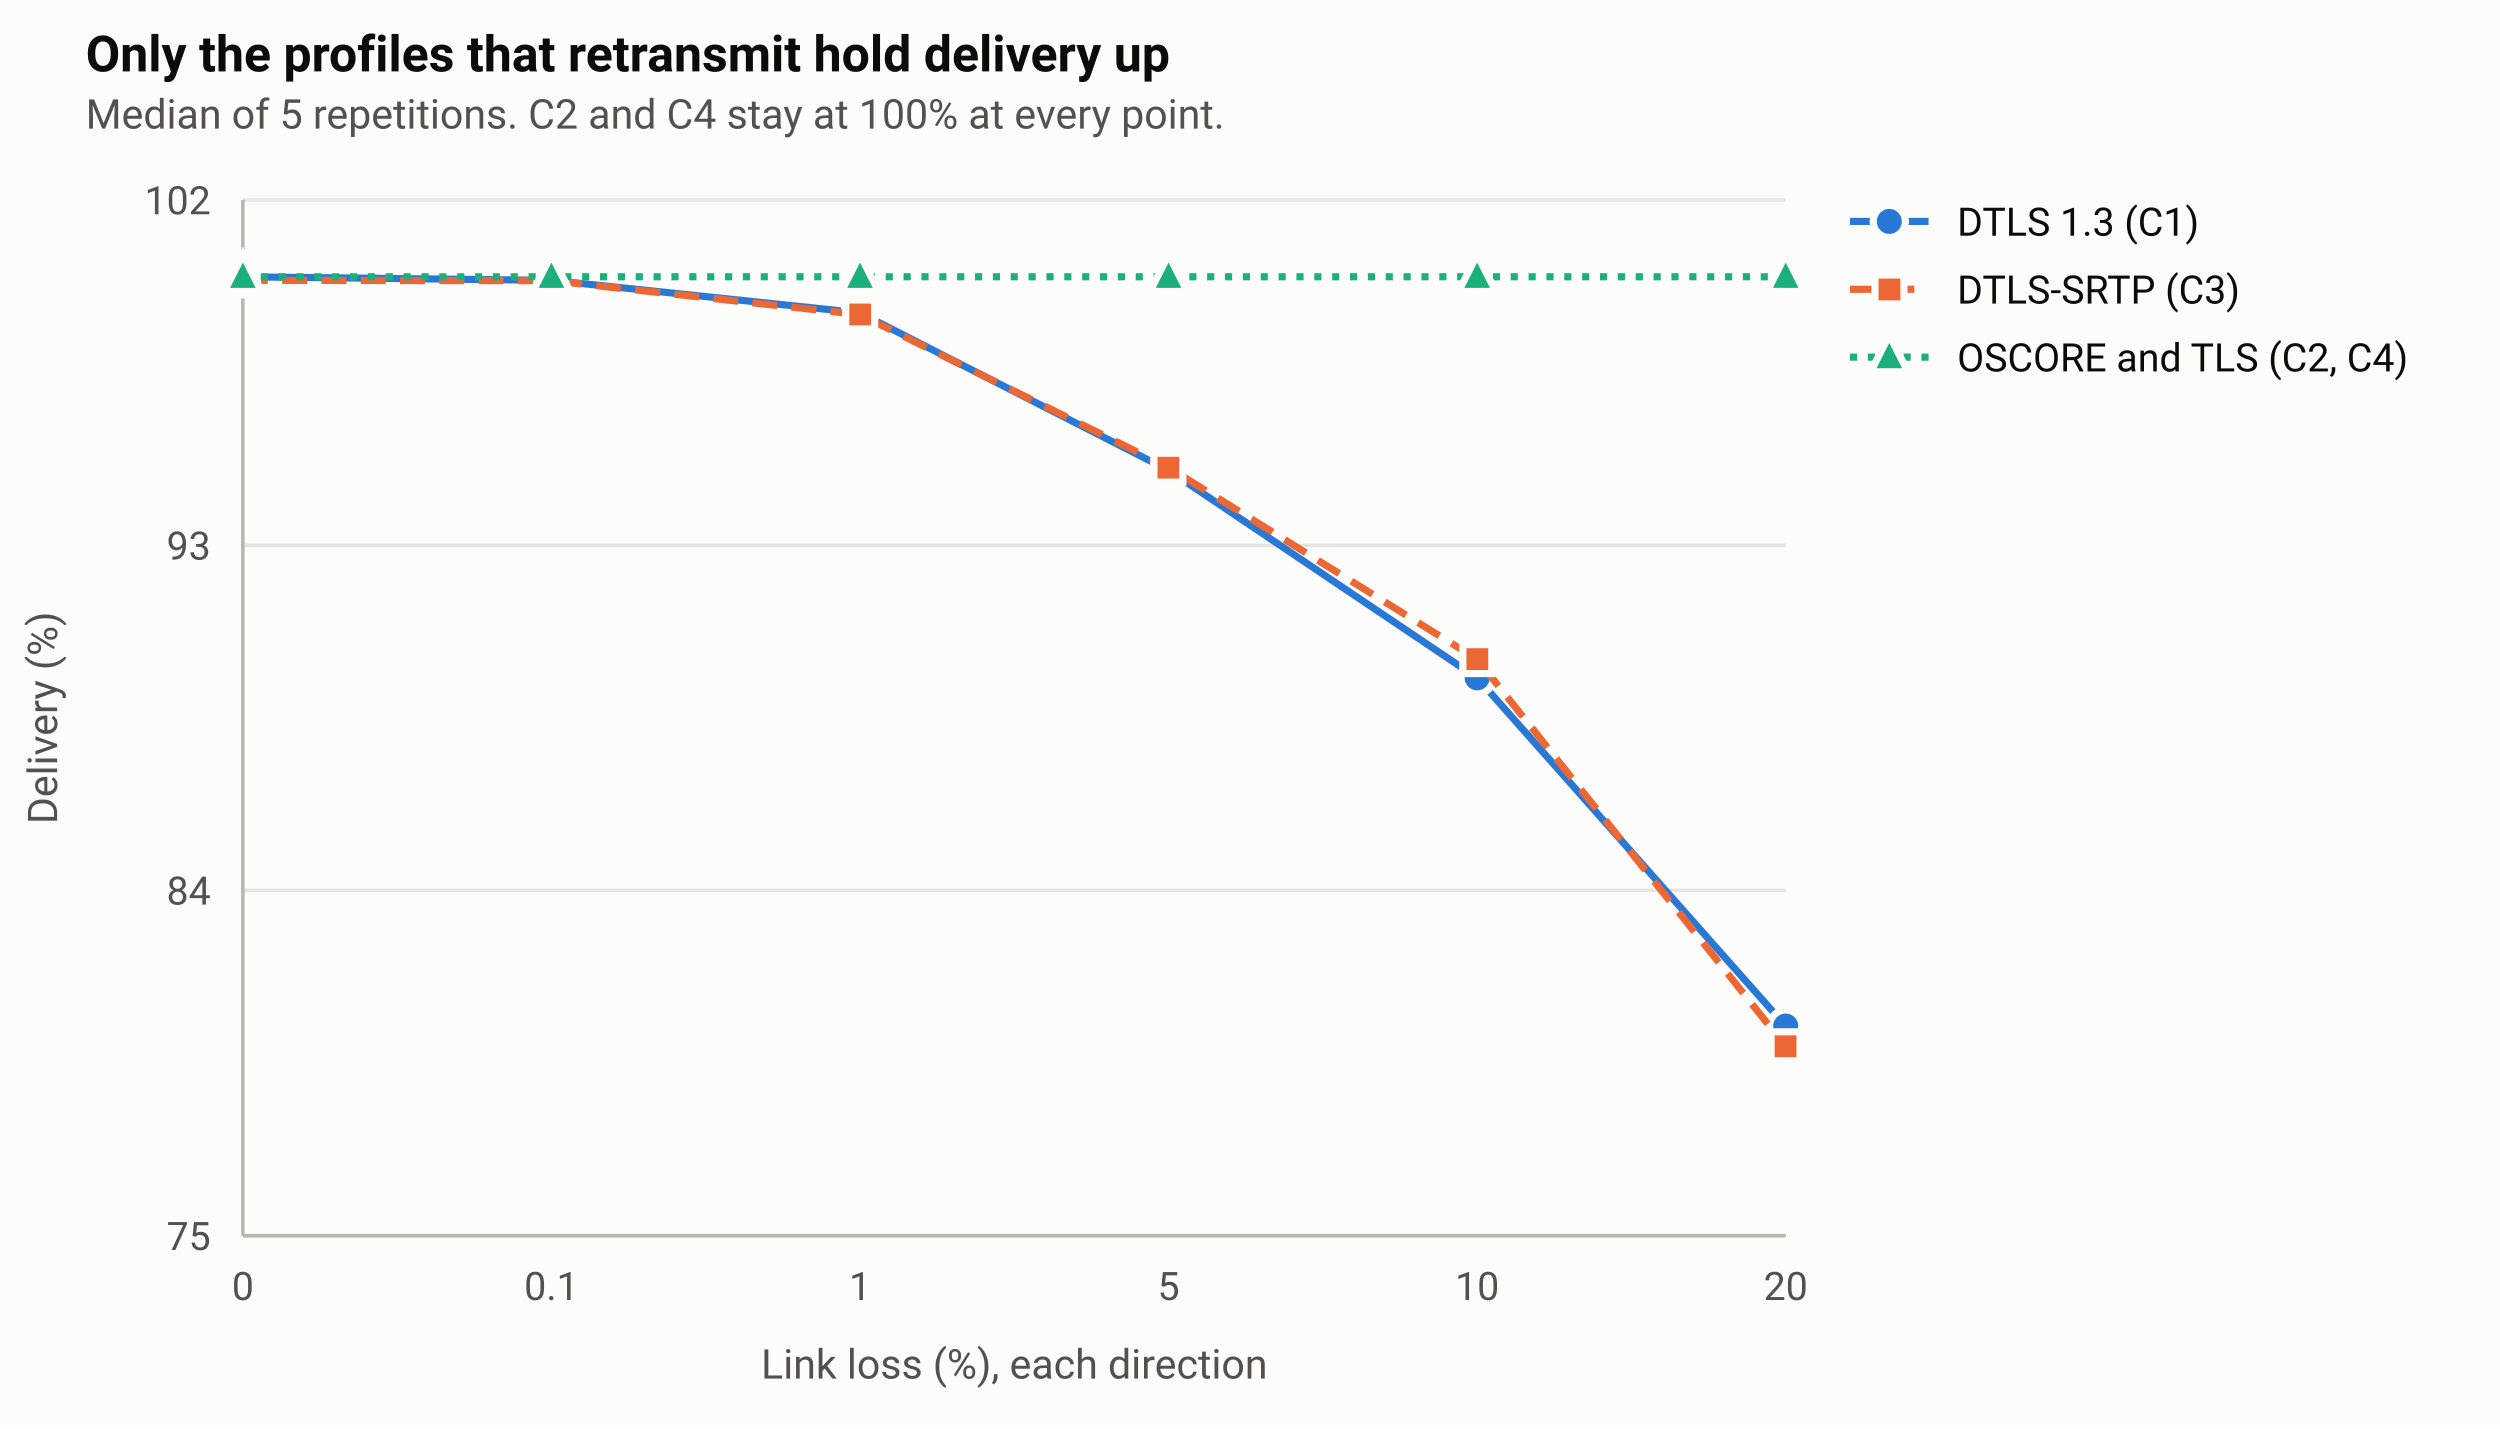
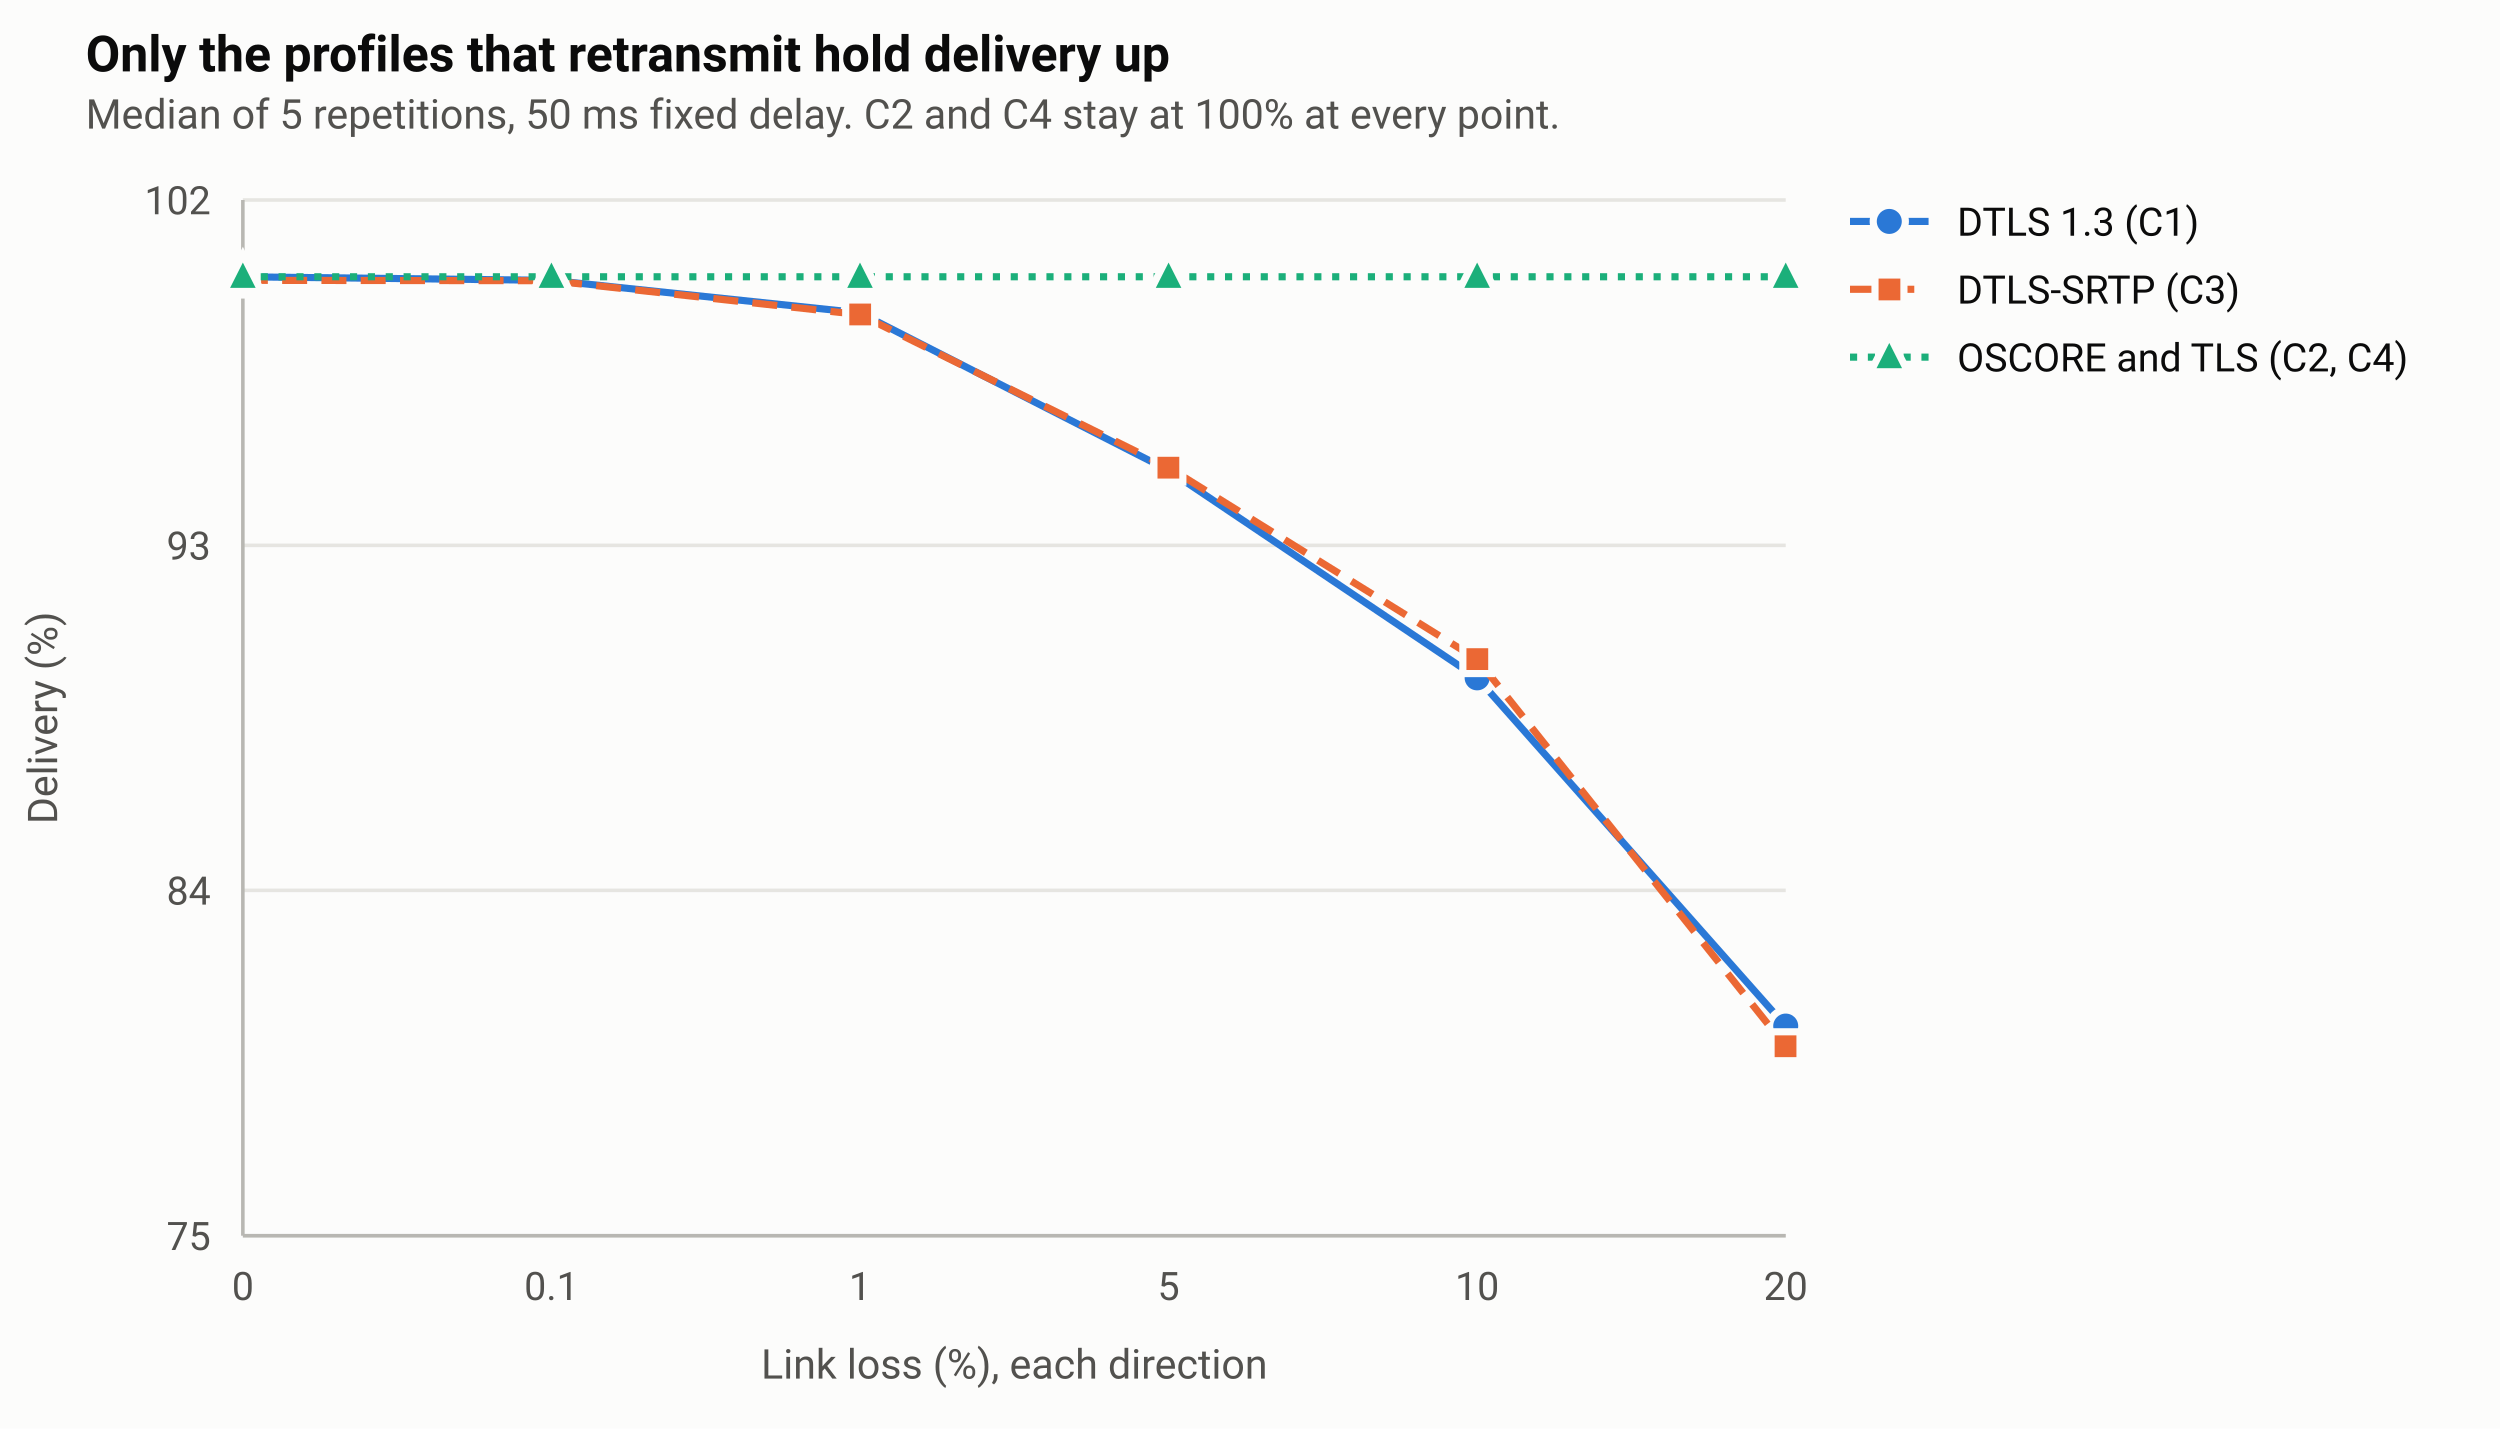
<svg xmlns="http://www.w3.org/2000/svg" width="700" height="400" viewBox="0 0 700 400" font-family="-apple-system, BlinkMacSystemFont, 'Segoe UI', Roboto, 'Helvetica Neue', Arial, sans-serif">
  <rect width="700" height="400" fill="#fcfcfb" />
  <text x="24" y="20" font-size="14" font-weight="600" fill="#0b0b0b">Only the profiles that retransmit hold delivery up</text>
-   <text x="24" y="36" font-size="11.5" fill="#52514e">Median of 5 repetitions. C2 and C4 stay at 100% at every point.</text>
+   <text x="24" y="36" font-size="11.5" fill="#52514e">Median of 5 repetitions, 50 ms fixed delay. C2 and C4 stay at 100% at every point.</text>
  <line x1="68" y1="346.0" x2="500" y2="346.0" stroke="#e6e5e1" stroke-width="1" />
  <text x="59" y="350.0" font-size="11" text-anchor="end" fill="#52514e">75</text>
  <line x1="68" y1="249.3" x2="500" y2="249.3" stroke="#e6e5e1" stroke-width="1" />
  <text x="59" y="253.3" font-size="11" text-anchor="end" fill="#52514e">84</text>
  <line x1="68" y1="152.7" x2="500" y2="152.7" stroke="#e6e5e1" stroke-width="1" />
  <text x="59" y="156.7" font-size="11" text-anchor="end" fill="#52514e">93</text>
  <line x1="68" y1="56.0" x2="500" y2="56.0" stroke="#e6e5e1" stroke-width="1" />
  <text x="59" y="60.0" font-size="11" text-anchor="end" fill="#52514e">102</text>
  <line x1="68" y1="56" x2="68" y2="346" stroke="#b8b7b2" stroke-width="1" />
  <line x1="68" y1="346" x2="500" y2="346" stroke="#b8b7b2" stroke-width="1" />
  <text x="68.0" y="364" font-size="11" text-anchor="middle" fill="#52514e">0</text>
  <text x="154.4" y="364" font-size="11" text-anchor="middle" fill="#52514e">0.1</text>
  <text x="240.8" y="364" font-size="11" text-anchor="middle" fill="#52514e">1</text>
  <text x="327.2" y="364" font-size="11" text-anchor="middle" fill="#52514e">5</text>
  <text x="413.6" y="364" font-size="11" text-anchor="middle" fill="#52514e">10</text>
  <text x="500.0" y="364" font-size="11" text-anchor="middle" fill="#52514e">20</text>
  <text x="284.0" y="386" font-size="11.5" text-anchor="middle" fill="#52514e">Link loss (%), each direction</text>
  <text x="16" y="201.0" font-size="11.5" fill="#52514e" text-anchor="middle" transform="rotate(-90 16 201.0)">Delivery (%)</text>
  <path d="M68.0 77.5 L154.4 78.5 L240.8 87.6 L327.2 131.7 L413.6 189.8 L500.0 287.3" fill="none" stroke="#2a78d6" stroke-width="2" stroke-linejoin="round" />
  <circle cx="68.0" cy="77.5" r="4.5" fill="#2a78d6" stroke="#fcfcfb" stroke-width="2" />
  <circle cx="154.4" cy="78.5" r="4.5" fill="#2a78d6" stroke="#fcfcfb" stroke-width="2" />
  <circle cx="240.8" cy="87.6" r="4.5" fill="#2a78d6" stroke="#fcfcfb" stroke-width="2" />
  <circle cx="327.2" cy="131.7" r="4.5" fill="#2a78d6" stroke="#fcfcfb" stroke-width="2" />
  <circle cx="413.6" cy="189.8" r="4.5" fill="#2a78d6" stroke="#fcfcfb" stroke-width="2" />
  <circle cx="500.0" cy="287.3" r="4.5" fill="#2a78d6" stroke="#fcfcfb" stroke-width="2" />
  <path d="M68.0 78.5 L154.4 78.6 L240.8 88.1 L327.2 130.9 L413.6 184.6 L500.0 293.0" fill="none" stroke="#eb6834" stroke-width="2" stroke-linejoin="round" stroke-dasharray="7 4" />
  <rect x="64.0" y="74.5" width="8.1" height="8.1" fill="#eb6834" stroke="#fcfcfb" stroke-width="2" />
  <rect x="150.3" y="74.5" width="8.1" height="8.1" fill="#eb6834" stroke="#fcfcfb" stroke-width="2" />
  <rect x="236.8" y="84.0" width="8.1" height="8.1" fill="#eb6834" stroke="#fcfcfb" stroke-width="2" />
  <rect x="323.1" y="126.9" width="8.1" height="8.1" fill="#eb6834" stroke="#fcfcfb" stroke-width="2" />
  <rect x="409.6" y="180.5" width="8.1" height="8.1" fill="#eb6834" stroke="#fcfcfb" stroke-width="2" />
  <rect x="495.9" y="288.9" width="8.1" height="8.1" fill="#eb6834" stroke="#fcfcfb" stroke-width="2" />
  <path d="M68.0 77.5 L154.4 77.5 L240.8 77.5 L327.2 77.5 L413.6 77.5 L500.0 77.5" fill="none" stroke="#1baf7a" stroke-width="2" stroke-linejoin="round" stroke-dasharray="2 3" />
  <polygon points="68.0,71.3 62.8,81.6 73.2,81.6" fill="#1baf7a" stroke="#fcfcfb" stroke-width="2" />
  <polygon points="154.4,71.3 149.2,81.6 159.6,81.6" fill="#1baf7a" stroke="#fcfcfb" stroke-width="2" />
  <polygon points="240.8,71.3 235.6,81.6 246.0,81.6" fill="#1baf7a" stroke="#fcfcfb" stroke-width="2" />
  <polygon points="327.2,71.3 322.0,81.6 332.4,81.6" fill="#1baf7a" stroke="#fcfcfb" stroke-width="2" />
  <polygon points="413.6,71.3 408.4,81.6 418.8,81.6" fill="#1baf7a" stroke="#fcfcfb" stroke-width="2" />
  <polygon points="500.0,71.3 494.8,81.6 505.2,81.6" fill="#1baf7a" stroke="#fcfcfb" stroke-width="2" />
  <line x1="518" y1="62" x2="540" y2="62" stroke="#2a78d6" stroke-width="2" />
  <circle cx="529.0" cy="62.0" r="4.5" fill="#2a78d6" stroke="#fcfcfb" stroke-width="2" />
  <text x="548" y="66" font-size="11" fill="#0b0b0b">DTLS 1.3 (C1)</text>
  <line x1="518" y1="81" x2="540" y2="81" stroke="#eb6834" stroke-width="2" stroke-dasharray="7 4" />
  <rect x="525.0" y="77.0" width="8.1" height="8.1" fill="#eb6834" stroke="#fcfcfb" stroke-width="2" />
  <text x="548" y="85" font-size="11" fill="#0b0b0b">DTLS-SRTP (C3)</text>
  <line x1="518" y1="100" x2="540" y2="100" stroke="#1baf7a" stroke-width="2" stroke-dasharray="2 3" />
  <polygon points="529.0,93.8 523.8,104.1 534.2,104.1" fill="#1baf7a" stroke="#fcfcfb" stroke-width="2" />
  <text x="548" y="104" font-size="11" fill="#0b0b0b">OSCORE and TLS (C2, C4)</text>
</svg>
